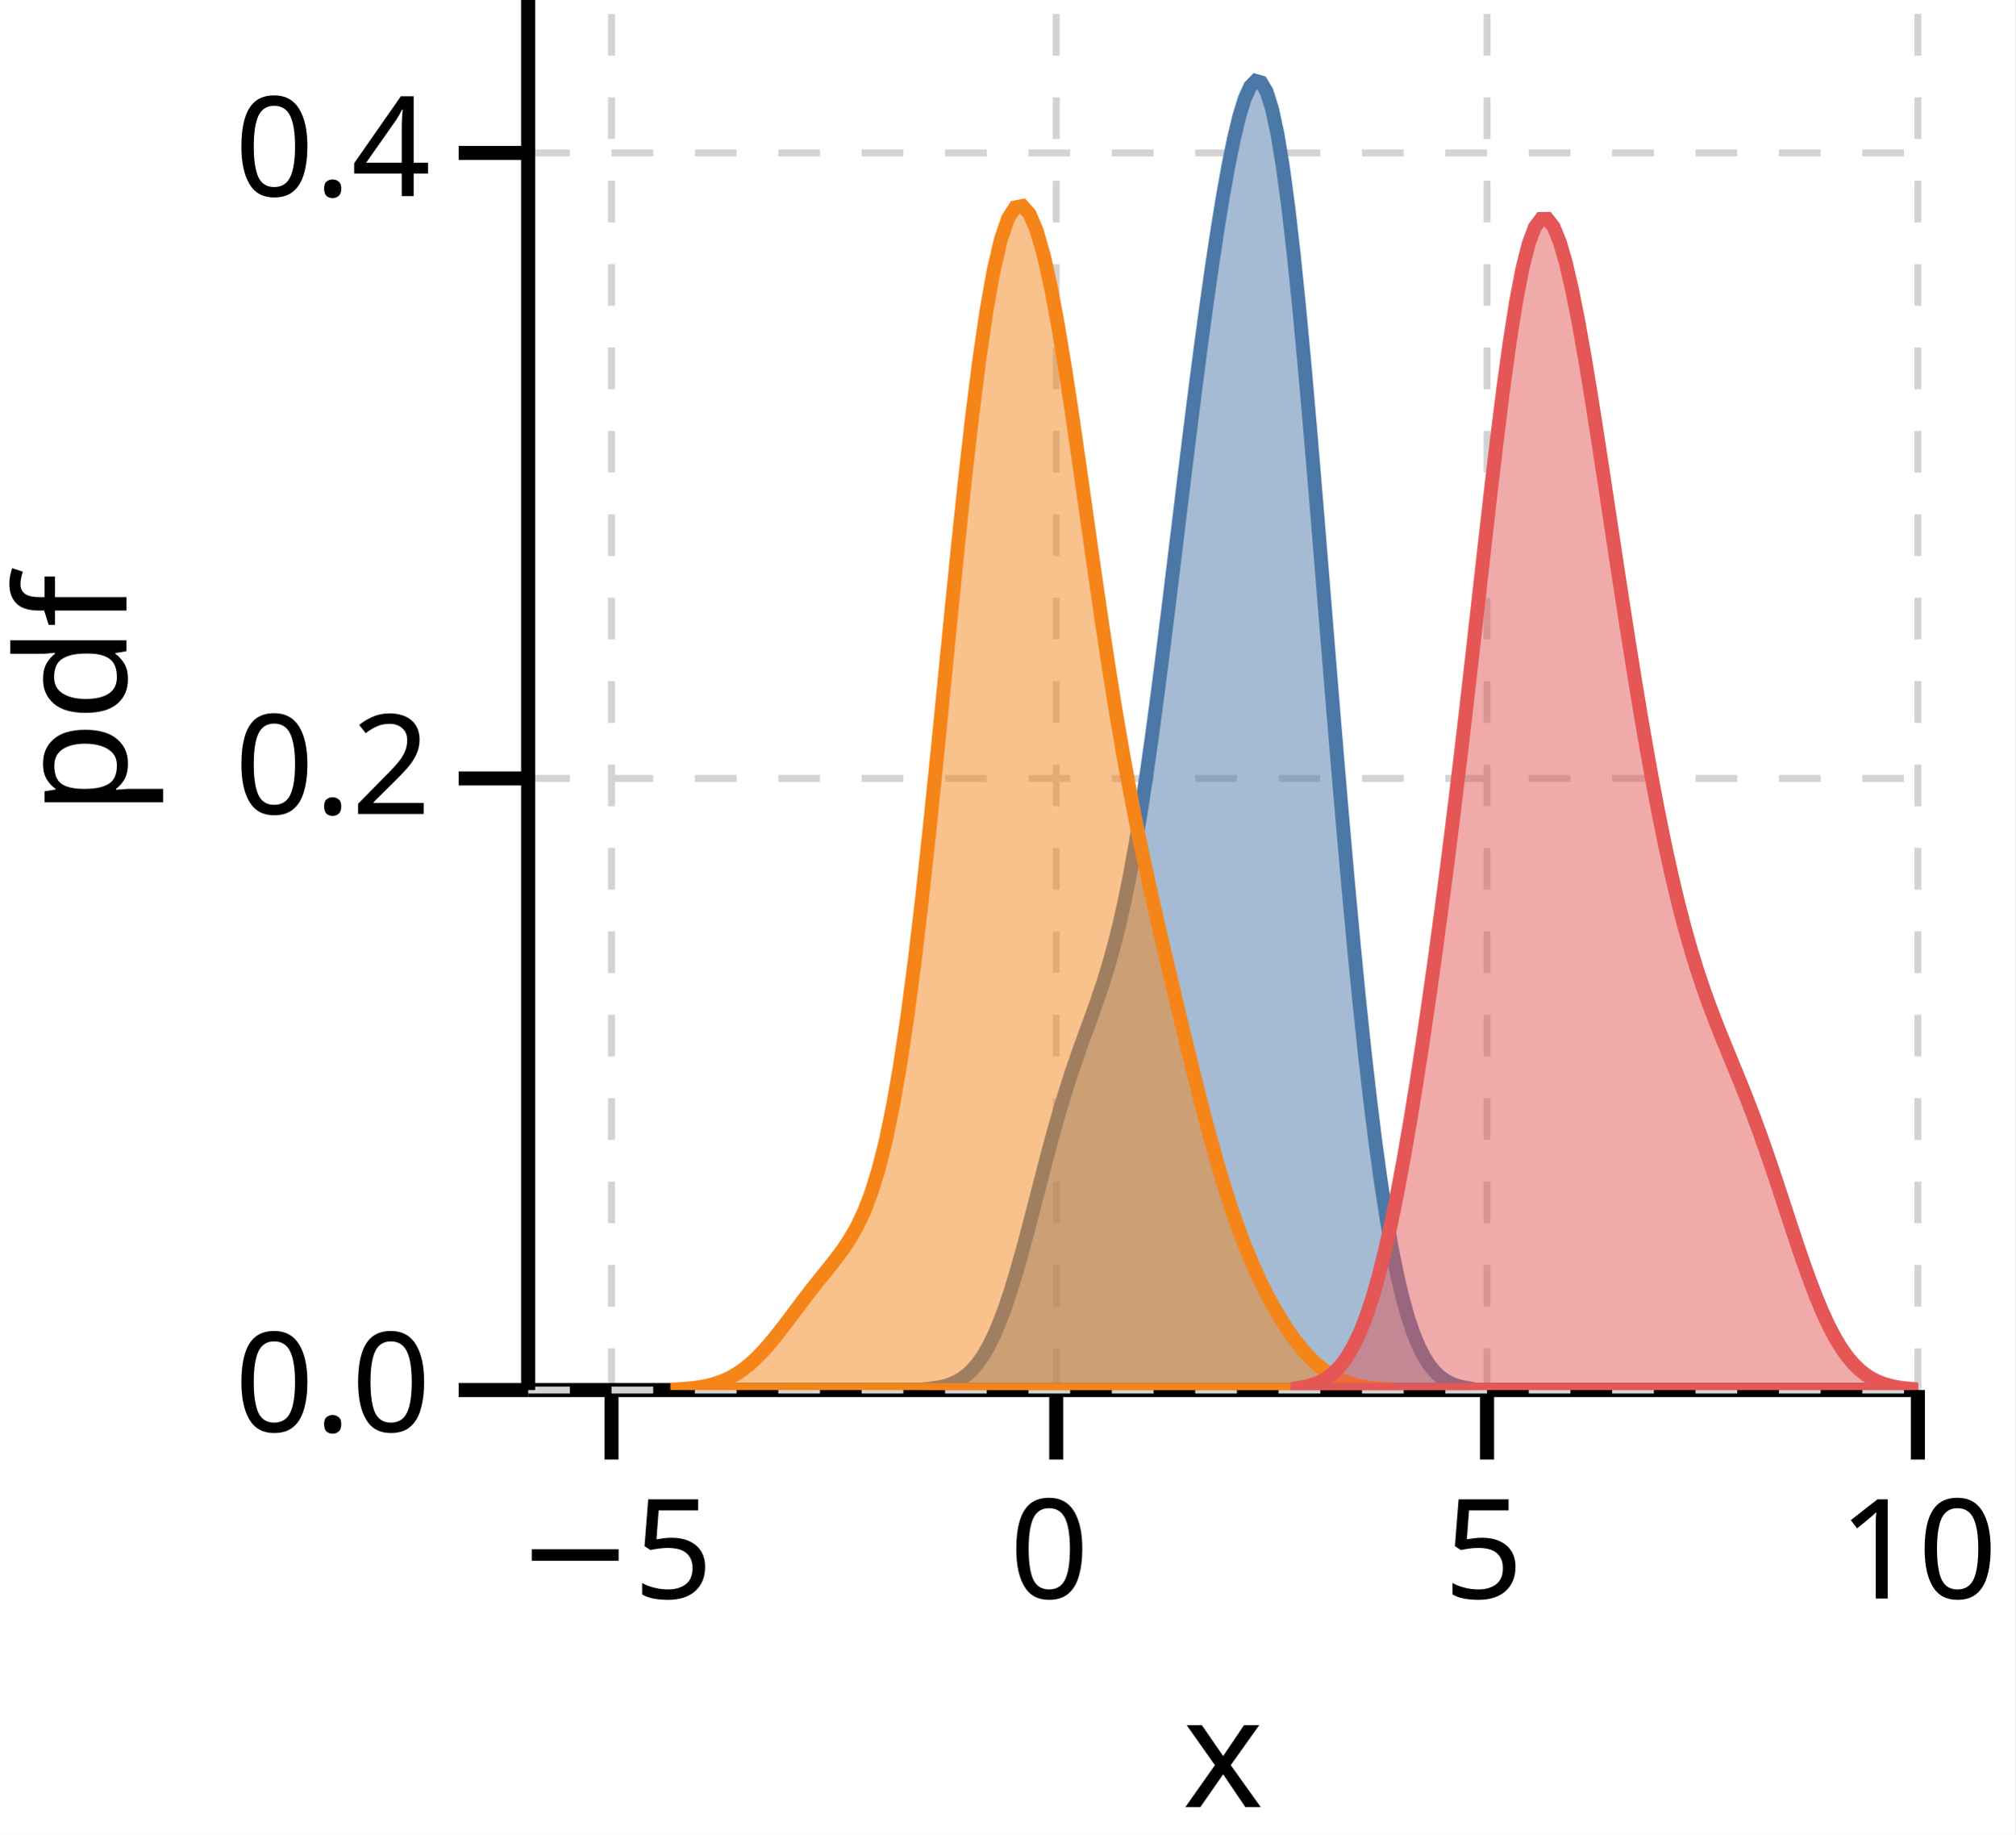
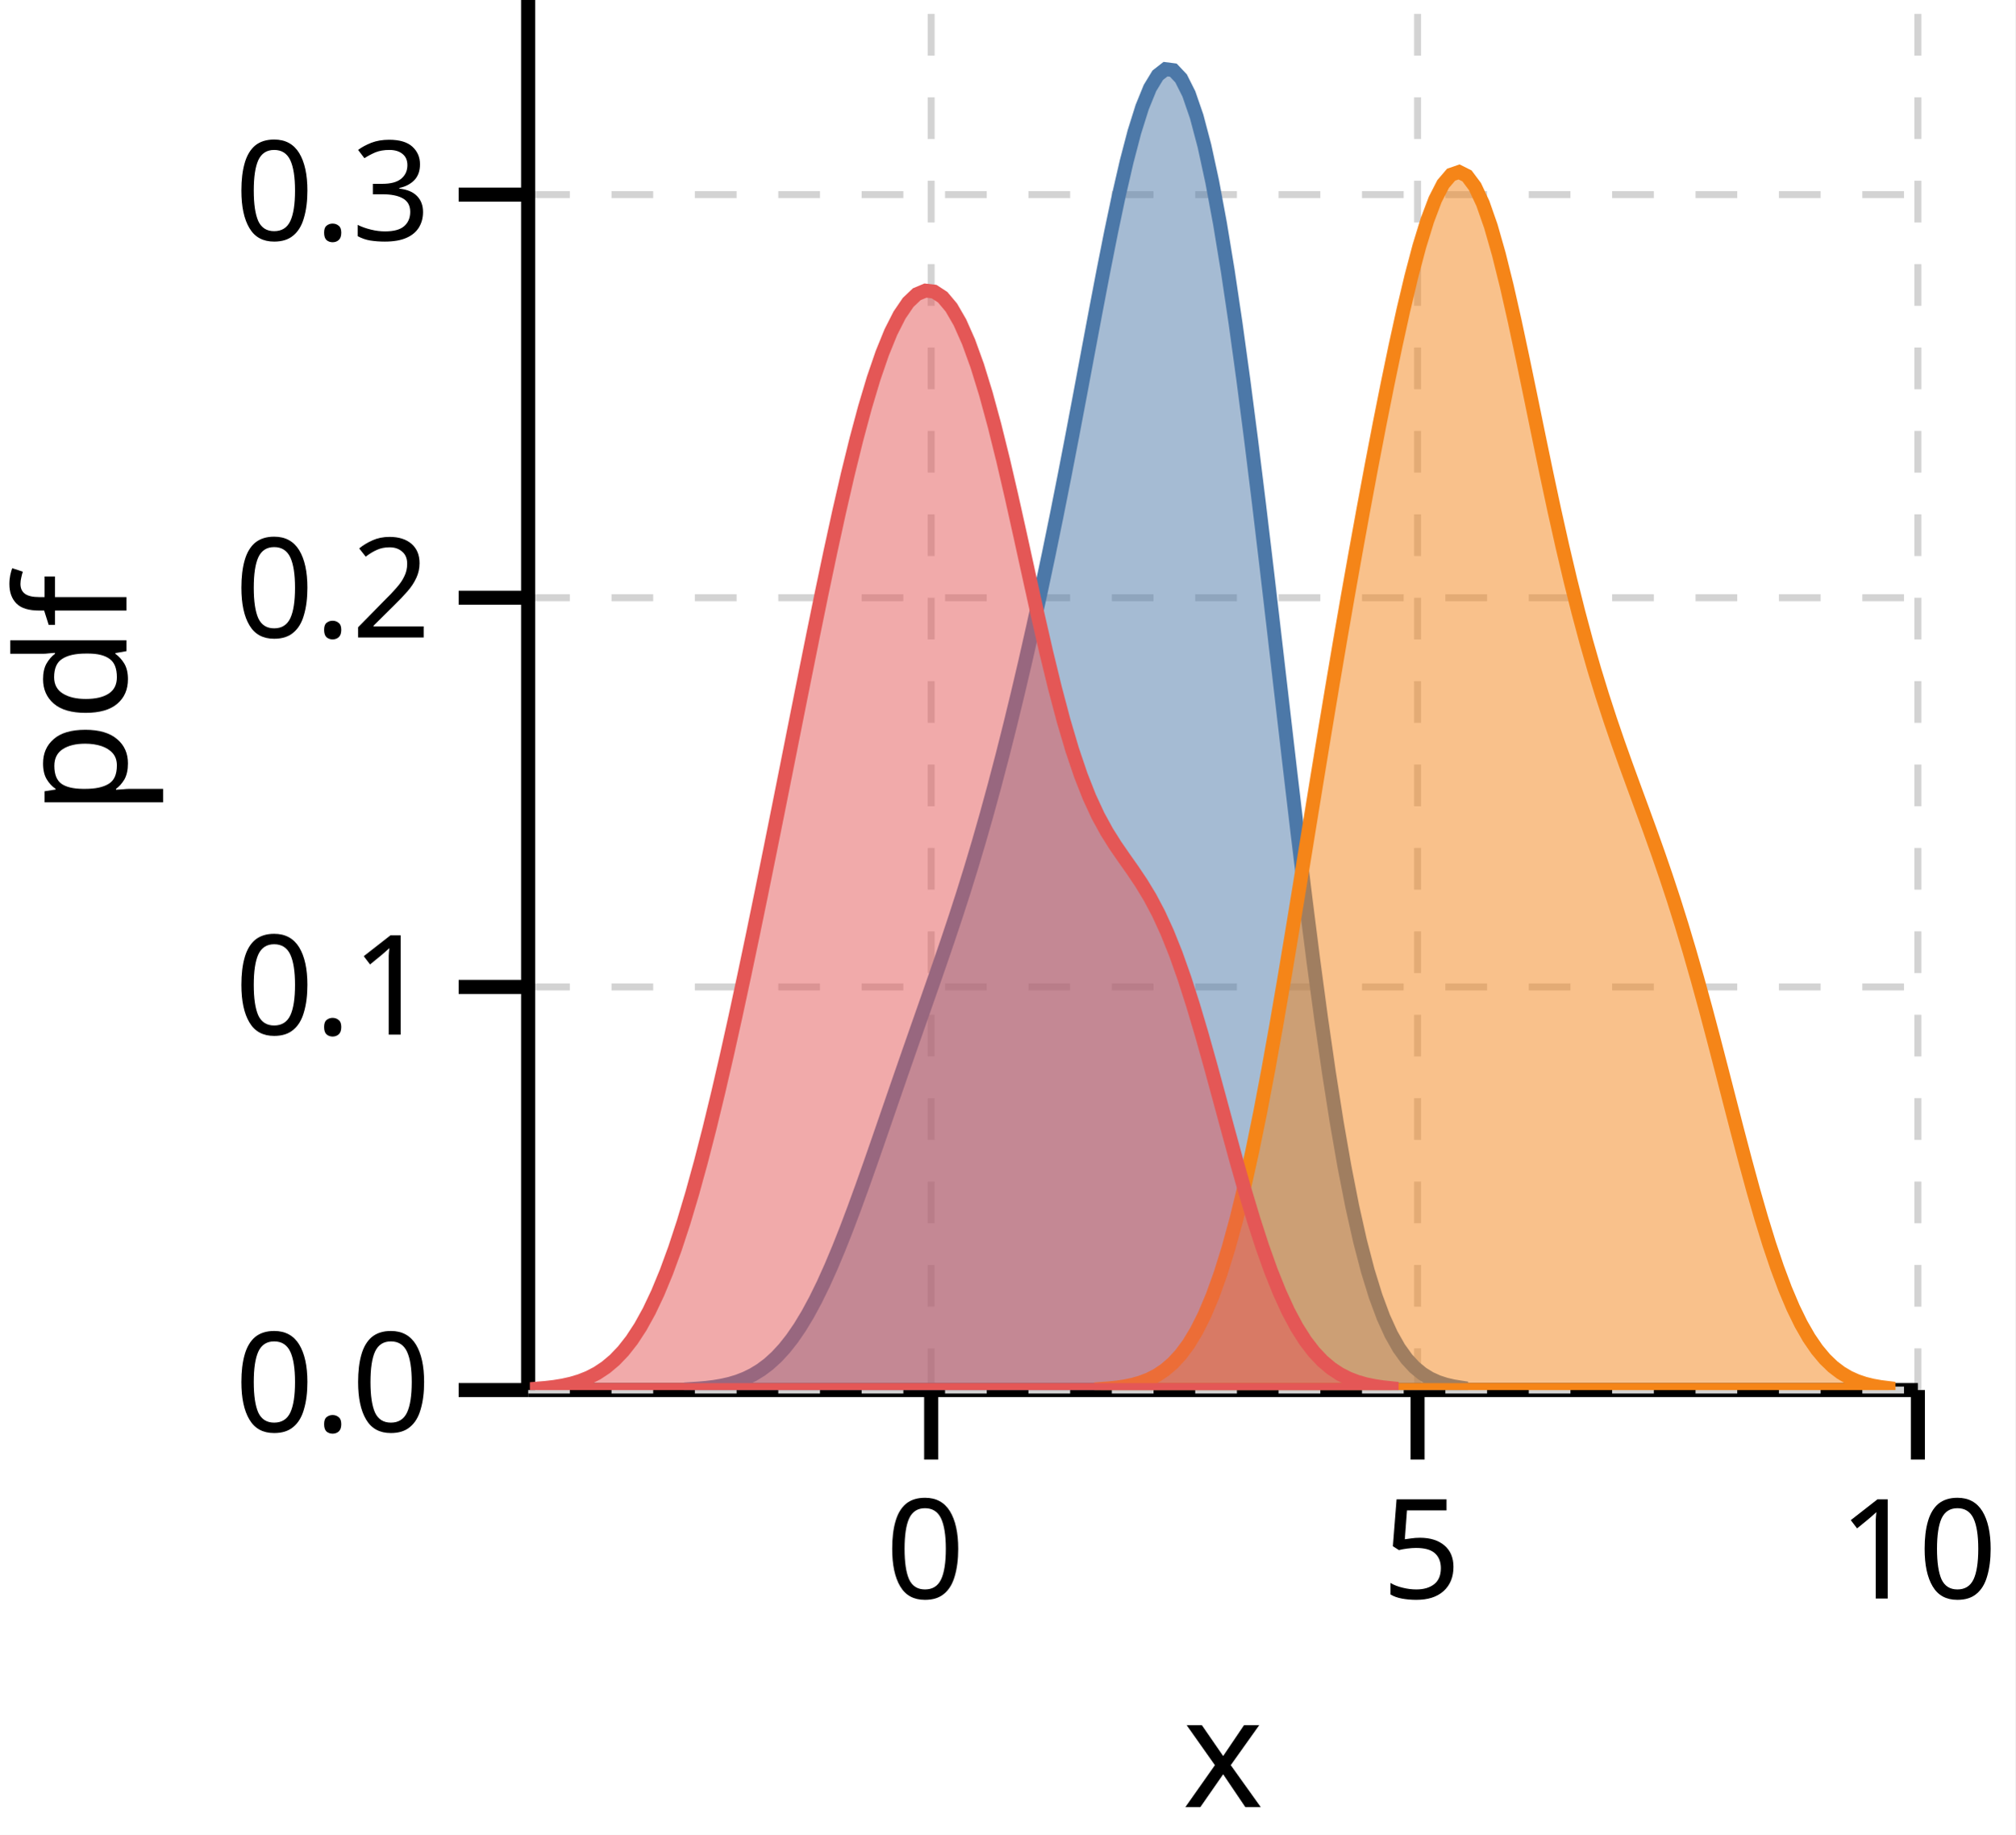
<svg xmlns="http://www.w3.org/2000/svg" version="1.1" class="marks" width="145" height="132" viewBox="0 0 145 132">
  <rect width="145" height="132" fill="white" />
  <g fill="none" stroke-miterlimit="10" transform="translate(38,0)">
    <g class="mark-group role-frame root" role="graphics-object" aria-roledescription="group mark container">
      <g transform="translate(0,0)">
        <path class="background" aria-hidden="true" d="M0,0h100v100h-100Z" />
        <g>
-           <g class="mark-group role-axis" role="graphics-symbol" aria-roledescription="axis" aria-label="X-axis titled 'x' for a linear scale with values from −6 to 10">
+           <g class="mark-group role-axis" role="graphics-symbol" aria-roledescription="axis" aria-label="X-axis titled 'x' for a linear scale with values from −4 to 10">
            <g transform="translate(0,100)">
              <path class="background" aria-hidden="true" d="M0,0h0v0h0Z" pointer-events="none" />
              <g>
                <g class="mark-rule role-axis-grid" pointer-events="none">
-                   <line transform="translate(6,0)" x2="0" y2="-100" stroke="lightgray" stroke-width="0.5" stroke-dasharray="3" opacity="1" />
-                   <line transform="translate(38,0)" x2="0" y2="-100" stroke="lightgray" stroke-width="0.5" stroke-dasharray="3" opacity="1" />
-                   <line transform="translate(69,0)" x2="0" y2="-100" stroke="lightgray" stroke-width="0.5" stroke-dasharray="3" opacity="1" />
+                   <line transform="translate(29,0)" x2="0" y2="-100" stroke="lightgray" stroke-width="0.5" stroke-dasharray="3" opacity="1" />
+                   <line transform="translate(64,0)" x2="0" y2="-100" stroke="lightgray" stroke-width="0.5" stroke-dasharray="3" opacity="1" />
                  <line transform="translate(100,0)" x2="0" y2="-100" stroke="lightgray" stroke-width="0.5" stroke-dasharray="3" opacity="1" />
                </g>
                <g class="mark-rule role-axis-tick" pointer-events="none">
-                   <line transform="translate(6,0)" x2="0" y2="5" stroke="black" stroke-width="1.01" opacity="1" />
-                   <line transform="translate(38,0)" x2="0" y2="5" stroke="black" stroke-width="1.01" opacity="1" />
-                   <line transform="translate(69,0)" x2="0" y2="5" stroke="black" stroke-width="1.01" opacity="1" />
+                   <line transform="translate(29,0)" x2="0" y2="5" stroke="black" stroke-width="1.01" opacity="1" />
+                   <line transform="translate(64,0)" x2="0" y2="5" stroke="black" stroke-width="1.01" opacity="1" />
                  <line transform="translate(100,0)" x2="0" y2="5" stroke="black" stroke-width="1.01" opacity="1" />
                </g>
                <g class="mark-text role-axis-label" pointer-events="none">
-                   <text text-anchor="middle" transform="translate(6.25,15)" font-family="sans-serif" font-size="10px" font-style="normal" font-weight="400" fill="black" opacity="1">−5</text>
-                   <text text-anchor="middle" transform="translate(37.5,15)" font-family="sans-serif" font-size="10px" font-style="normal" font-weight="400" fill="black" opacity="1">0</text>
-                   <text text-anchor="middle" transform="translate(68.75,15)" font-family="sans-serif" font-size="10px" font-style="normal" font-weight="400" fill="black" opacity="1">5</text>
+                   <text text-anchor="middle" transform="translate(28.57143,15)" font-family="sans-serif" font-size="10px" font-style="normal" font-weight="400" fill="black" opacity="1">0</text>
+                   <text text-anchor="middle" transform="translate(64.28571,15)" font-family="sans-serif" font-size="10px" font-style="normal" font-weight="400" fill="black" opacity="1">5</text>
                  <text text-anchor="middle" transform="translate(100,15)" font-family="sans-serif" font-size="10px" font-style="normal" font-weight="400" fill="black" opacity="1">10</text>
                </g>
                <g class="mark-rule role-axis-domain" pointer-events="none">
                  <line transform="translate(0,0)" x2="100" y2="0" stroke="black" stroke-width="1.01" opacity="1" />
                </g>
                <g class="mark-text role-axis-title" pointer-events="none">
                  <text text-anchor="middle" transform="translate(50,30)" font-family="sans-serif" font-size="11px" font-style="normal" font-weight="400" fill="black" opacity="1">x</text>
                </g>
              </g>
              <path class="foreground" aria-hidden="true" d="" pointer-events="none" display="none" />
            </g>
          </g>
-           <g class="mark-group role-axis" role="graphics-symbol" aria-roledescription="axis" aria-label="Y-axis titled 'pdf' for a linear scale with values from 0.0 to 0.5">
+           <g class="mark-group role-axis" role="graphics-symbol" aria-roledescription="axis" aria-label="Y-axis titled 'pdf' for a linear scale with values from 0.00 to 0.35">
            <g transform="translate(0,0)">
              <path class="background" aria-hidden="true" d="M0,0h0v0h0Z" pointer-events="none" />
              <g>
                <g class="mark-rule role-axis-grid" pointer-events="none">
                  <line transform="translate(0,100)" x2="100" y2="0" stroke="lightgray" stroke-width="0.5" stroke-dasharray="3" opacity="1" />
-                   <line transform="translate(0,56)" x2="100" y2="0" stroke="lightgray" stroke-width="0.5" stroke-dasharray="3" opacity="1" />
-                   <line transform="translate(0,11)" x2="100" y2="0" stroke="lightgray" stroke-width="0.5" stroke-dasharray="3" opacity="1" />
+                   <line transform="translate(0,71)" x2="100" y2="0" stroke="lightgray" stroke-width="0.5" stroke-dasharray="3" opacity="1" />
+                   <line transform="translate(0,43)" x2="100" y2="0" stroke="lightgray" stroke-width="0.5" stroke-dasharray="3" opacity="1" />
+                   <line transform="translate(0,14)" x2="100" y2="0" stroke="lightgray" stroke-width="0.5" stroke-dasharray="3" opacity="1" />
                </g>
                <g class="mark-rule role-axis-tick" pointer-events="none">
                  <line transform="translate(0,100)" x2="-5" y2="0" stroke="black" stroke-width="1.01" opacity="1" />
-                   <line transform="translate(0,56)" x2="-5" y2="0" stroke="black" stroke-width="1.01" opacity="1" />
-                   <line transform="translate(0,11)" x2="-5" y2="0" stroke="black" stroke-width="1.01" opacity="1" />
+                   <line transform="translate(0,71)" x2="-5" y2="0" stroke="black" stroke-width="1.01" opacity="1" />
+                   <line transform="translate(0,43)" x2="-5" y2="0" stroke="black" stroke-width="1.01" opacity="1" />
+                   <line transform="translate(0,14)" x2="-5" y2="0" stroke="black" stroke-width="1.01" opacity="1" />
                </g>
                <g class="mark-text role-axis-label" pointer-events="none">
                  <text text-anchor="end" transform="translate(-7,103)" font-family="sans-serif" font-size="10px" font-style="normal" font-weight="400" fill="black" opacity="1">0.0</text>
-                   <text text-anchor="end" transform="translate(-7,58.55556)" font-family="sans-serif" font-size="10px" font-style="normal" font-weight="400" fill="black" opacity="1">0.2</text>
-                   <text text-anchor="end" transform="translate(-7,14.11111)" font-family="sans-serif" font-size="10px" font-style="normal" font-weight="400" fill="black" opacity="1">0.4</text>
+                   <text text-anchor="end" transform="translate(-7,74.42857)" font-family="sans-serif" font-size="10px" font-style="normal" font-weight="400" fill="black" opacity="1">0.1</text>
+                   <text text-anchor="end" transform="translate(-7,45.85714)" font-family="sans-serif" font-size="10px" font-style="normal" font-weight="400" fill="black" opacity="1">0.2</text>
+                   <text text-anchor="end" transform="translate(-7,17.28571)" font-family="sans-serif" font-size="10px" font-style="normal" font-weight="400" fill="black" opacity="1">0.3</text>
                </g>
                <g class="mark-rule role-axis-domain" pointer-events="none">
                  <line transform="translate(0,100)" x2="0" y2="-100" stroke="black" stroke-width="1.01" opacity="1" />
                </g>
                <g class="mark-text role-axis-title" pointer-events="none">
                  <text text-anchor="middle" transform="translate(-26.90332,50) rotate(-90) translate(0,-2)" font-family="sans-serif" font-size="11px" font-style="normal" font-weight="400" fill="black" opacity="1">pdf</text>
                </g>
              </g>
              <path class="foreground" aria-hidden="true" d="" pointer-events="none" display="none" />
            </g>
          </g>
          <g class="mark-group role-scope" clip-path="url(#clip1)" role="graphics-object" aria-roledescription="group mark container">
            <g transform="translate(0,0)">
              <path class="background" aria-hidden="true" d="M0,0h0v0h0Z" />
              <g>
                <g class="mark-area role-mark" role="graphics-symbol" aria-roledescription="area mark container">
-                   <path d="M28.818,99.908L29.21,99.862L29.603,99.797L29.995,99.706L30.387,99.582L30.779,99.414L31.171,99.193L31.564,98.905L31.956,98.54L32.348,98.083L32.74,97.524L33.132,96.851L33.525,96.056L33.917,95.135L34.309,94.089L34.701,92.921L35.093,91.643L35.486,90.271L35.878,88.823L36.27,87.326L36.662,85.803L37.054,84.283L37.447,82.789L37.839,81.343L38.231,79.961L38.623,78.653L39.015,77.42L39.408,76.256L39.8,75.146L40.192,74.069L40.584,72.995L40.977,71.893L41.369,70.727L41.761,69.461L42.153,68.062L42.545,66.498L42.938,64.746L43.33,62.789L43.722,60.618L44.114,58.234L44.506,55.646L44.899,52.872L45.291,49.938L45.683,46.875L46.075,43.719L46.467,40.505L46.86,37.27L47.252,34.049L47.644,30.874L48.036,27.77L48.428,24.762L48.821,21.871L49.213,19.118L49.605,16.525L49.997,14.117L50.389,11.928L50.782,9.995L51.174,8.365L51.566,7.089L51.958,6.223L52.35,5.82L52.743,5.93L53.135,6.589L53.527,7.824L53.919,9.641L54.311,12.027L54.704,14.953L55.096,18.369L55.488,22.214L55.88,26.413L56.272,30.889L56.665,35.561L57.057,40.351L57.449,45.186L57.841,49.999L58.233,54.733L58.626,59.337L59.018,63.768L59.41,67.991L59.802,71.974L60.194,75.693L60.587,79.129L60.979,82.269L61.371,85.104L61.763,87.633L62.155,89.858L62.548,91.788L62.94,93.44L63.332,94.831L63.724,95.984L64.117,96.925L64.509,97.681L64.901,98.277L65.293,98.74L65.685,99.092L66.078,99.357L66.47,99.551L66.862,99.692L67.254,99.792L67.646,99.862L67.646,100L67.254,100L66.862,100L66.47,100L66.078,100L65.685,100L65.293,100L64.901,100L64.509,100L64.117,100L63.724,100L63.332,100L62.94,100L62.548,100L62.155,100L61.763,100L61.371,100L60.979,100L60.587,100L60.194,100L59.802,100L59.41,100L59.018,100L58.626,100L58.233,100L57.841,100L57.449,100L57.057,100L56.665,100L56.272,100L55.88,100L55.488,100L55.096,100L54.704,100L54.311,100L53.919,100L53.527,100L53.135,100L52.743,100L52.35,100L51.958,100L51.566,100L51.174,100L50.782,100L50.389,100L49.997,100L49.605,100L49.213,100L48.821,100L48.428,100L48.036,100L47.644,100L47.252,100L46.86,100L46.467,100L46.075,100L45.683,100L45.291,100L44.899,100L44.506,100L44.114,100L43.722,100L43.33,100L42.938,100L42.545,100L42.153,100L41.761,100L41.369,100L40.977,100L40.584,100L40.192,100L39.8,100L39.408,100L39.015,100L38.623,100L38.231,100L37.839,100L37.447,100L37.054,100L36.662,100L36.27,100L35.878,100L35.486,100L35.093,100L34.701,100L34.309,100L33.917,100L33.525,100L33.132,100L32.74,100L32.348,100L31.956,100L31.564,100L31.171,100L30.779,100L30.387,100L29.995,100L29.603,100L29.21,100L28.818,100Z" fill="#4c78a8" fill-opacity="0.5" stroke="#4c78a8" stroke-width="1" opacity="1" />
+                   <path d="M11.714,99.927L12.274,99.891L12.834,99.841L13.394,99.771L13.954,99.676L14.514,99.549L15.073,99.382L15.633,99.165L16.193,98.89L16.753,98.547L17.313,98.126L17.873,97.617L18.432,97.012L18.992,96.304L19.552,95.488L20.112,94.563L20.672,93.528L21.232,92.387L21.791,91.145L22.351,89.811L22.911,88.396L23.471,86.911L24.031,85.372L24.591,83.792L25.151,82.184L25.71,80.563L26.27,78.938L26.83,77.317L27.39,75.705L27.95,74.103L28.51,72.506L29.069,70.907L29.629,69.295L30.189,67.657L30.749,65.978L31.309,64.244L31.869,62.444L32.429,60.567L32.988,58.608L33.548,56.562L34.108,54.429L34.668,52.211L35.228,49.907L35.788,47.519L36.347,45.045L36.907,42.486L37.467,39.838L38.027,37.103L38.587,34.282L39.147,31.386L39.707,28.432L40.266,25.446L40.826,22.464L41.386,19.534L41.946,16.709L42.506,14.051L43.066,11.622L43.625,9.487L44.185,7.706L44.745,6.332L45.305,5.41L45.865,4.974L46.425,5.047L46.985,5.641L47.544,6.755L48.104,8.379L48.664,10.495L49.224,13.075L49.784,16.088L50.344,19.495L50.903,23.255L51.463,27.324L52.023,31.654L52.583,36.194L53.143,40.892L53.703,45.69L54.263,50.53L54.822,55.353L55.382,60.098L55.942,64.704L56.502,69.117L57.062,73.285L57.622,77.165L58.181,80.723L58.741,83.936L59.301,86.79L59.861,89.287L60.421,91.433L60.981,93.248L61.54,94.756L62.1,95.989L62.66,96.978L63.22,97.758L63.78,98.363L64.34,98.824L64.9,99.168L65.459,99.421L66.019,99.604L66.579,99.733L67.139,99.823L67.139,100L66.579,100L66.019,100L65.459,100L64.9,100L64.34,100L63.78,100L63.22,100L62.66,100L62.1,100L61.54,100L60.981,100L60.421,100L59.861,100L59.301,100L58.741,100L58.181,100L57.622,100L57.062,100L56.502,100L55.942,100L55.382,100L54.822,100L54.263,100L53.703,100L53.143,100L52.583,100L52.023,100L51.463,100L50.903,100L50.344,100L49.784,100L49.224,100L48.664,100L48.104,100L47.544,100L46.985,100L46.425,100L45.865,100L45.305,100L44.745,100L44.185,100L43.625,100L43.066,100L42.506,100L41.946,100L41.386,100L40.826,100L40.266,100L39.707,100L39.147,100L38.587,100L38.027,100L37.467,100L36.907,100L36.347,100L35.788,100L35.228,100L34.668,100L34.108,100L33.548,100L32.988,100L32.429,100L31.869,100L31.309,100L30.749,100L30.189,100L29.629,100L29.069,100L28.51,100L27.95,100L27.39,100L26.83,100L26.27,100L25.71,100L25.151,100L24.591,100L24.031,100L23.471,100L22.911,100L22.351,100L21.791,100L21.232,100L20.672,100L20.112,100L19.552,100L18.992,100L18.432,100L17.873,100L17.313,100L16.753,100L16.193,100L15.633,100L15.073,100L14.514,100L13.954,100L13.394,100L12.834,100L12.274,100L11.714,100Z" fill="#4c78a8" fill-opacity="0.5" stroke="#4c78a8" stroke-width="1" opacity="1" />
                </g>
              </g>
              <path class="foreground" aria-hidden="true" d="" display="none" />
            </g>
            <g transform="translate(0,0)">
              <path class="background" aria-hidden="true" d="M0,0h0v0h0Z" />
              <g>
                <g class="mark-area role-mark" role="graphics-symbol" aria-roledescription="area mark container">
-                   <path d="M10.736,99.944L11.254,99.912L11.771,99.866L12.288,99.799L12.805,99.705L13.323,99.577L13.84,99.408L14.357,99.189L14.874,98.913L15.392,98.574L15.909,98.169L16.426,97.697L16.943,97.162L17.461,96.571L17.978,95.934L18.495,95.264L19.012,94.577L19.53,93.888L20.047,93.207L20.564,92.542L21.081,91.894L21.599,91.253L22.116,90.601L22.633,89.909L23.15,89.135L23.668,88.229L24.185,87.131L24.702,85.778L25.219,84.103L25.737,82.045L26.254,79.552L26.771,76.586L27.288,73.132L27.806,69.2L28.323,64.827L28.84,60.08L29.357,55.05L29.875,49.852L30.392,44.615L30.909,39.472L31.426,34.559L31.943,30.002L32.461,25.911L32.978,22.378L33.495,19.473L34.012,17.246L34.53,15.724L35.047,14.917L35.564,14.814L36.081,15.393L36.599,16.612L37.116,18.421L37.633,20.754L38.15,23.535L38.668,26.677L39.185,30.087L39.702,33.67L40.219,37.331L40.737,40.981L41.254,44.545L41.771,47.961L42.288,51.19L42.806,54.212L43.323,57.029L43.84,59.657L44.357,62.129L44.875,64.481L45.392,66.751L45.909,68.969L46.426,71.157L46.944,73.325L47.461,75.468L47.978,77.573L48.495,79.62L49.013,81.585L49.53,83.449L50.047,85.195L50.564,86.814L51.082,88.303L51.599,89.667L52.116,90.914L52.633,92.055L53.15,93.101L53.668,94.06L54.185,94.937L54.702,95.737L55.219,96.459L55.737,97.103L56.254,97.669L56.771,98.158L57.288,98.572L57.806,98.914L58.323,99.192L58.84,99.411L59.357,99.579L59.875,99.706L60.392,99.8L60.909,99.866L61.426,99.913L61.944,99.944L61.944,100L61.426,100L60.909,100L60.392,100L59.875,100L59.357,100L58.84,100L58.323,100L57.806,100L57.288,100L56.771,100L56.254,100L55.737,100L55.219,100L54.702,100L54.185,100L53.668,100L53.15,100L52.633,100L52.116,100L51.599,100L51.082,100L50.564,100L50.047,100L49.53,100L49.013,100L48.495,100L47.978,100L47.461,100L46.944,100L46.426,100L45.909,100L45.392,100L44.875,100L44.357,100L43.84,100L43.323,100L42.806,100L42.288,100L41.771,100L41.254,100L40.737,100L40.219,100L39.702,100L39.185,100L38.668,100L38.15,100L37.633,100L37.116,100L36.599,100L36.081,100L35.564,100L35.047,100L34.53,100L34.012,100L33.495,100L32.978,100L32.461,100L31.943,100L31.426,100L30.909,100L30.392,100L29.875,100L29.357,100L28.84,100L28.323,100L27.806,100L27.288,100L26.771,100L26.254,100L25.737,100L25.219,100L24.702,100L24.185,100L23.668,100L23.15,100L22.633,100L22.116,100L21.599,100L21.081,100L20.564,100L20.047,100L19.53,100L19.012,100L18.495,100L17.978,100L17.461,100L16.943,100L16.426,100L15.909,100L15.392,100L14.874,100L14.357,100L13.84,100L13.323,100L12.805,100L12.288,100L11.771,100L11.254,100L10.736,100Z" fill="#f58518" fill-opacity="0.5" stroke="#f58518" stroke-width="1" opacity="1" />
+                   <path d="M41.235,99.918L41.808,99.876L42.38,99.816L42.952,99.731L43.524,99.612L44.097,99.449L44.669,99.229L45.241,98.938L45.813,98.557L46.385,98.067L46.958,97.447L47.53,96.676L48.102,95.729L48.674,94.587L49.247,93.229L49.819,91.638L50.391,89.803L50.963,87.718L51.536,85.384L52.108,82.807L52.68,80.004L53.252,76.997L53.824,73.815L54.397,70.491L54.969,67.063L55.541,63.569L56.113,60.045L56.686,56.523L57.258,53.032L57.83,49.593L58.402,46.22L58.974,42.921L59.547,39.7L60.119,36.559L60.691,33.498L61.263,30.525L61.836,27.652L62.408,24.9L62.98,22.3L63.552,19.895L64.124,17.732L64.697,15.866L65.269,14.351L65.841,13.237L66.413,12.567L66.986,12.368L67.558,12.655L68.13,13.421L68.702,14.643L69.275,16.282L69.847,18.284L70.419,20.583L70.991,23.109L71.563,25.789L72.136,28.555L72.708,31.341L73.28,34.093L73.852,36.766L74.425,39.326L74.997,41.752L75.569,44.033L76.141,46.167L76.713,48.161L77.286,50.027L77.858,51.784L78.43,53.454L79.002,55.06L79.575,56.628L80.147,58.184L80.719,59.752L81.291,61.357L81.863,63.018L82.436,64.752L83.008,66.572L83.58,68.484L84.152,70.487L84.725,72.574L85.297,74.731L85.869,76.935L86.441,79.161L87.014,81.377L87.586,83.55L88.158,85.647L88.73,87.637L89.302,89.493L89.875,91.193L90.447,92.723L91.019,94.075L91.591,95.248L92.164,96.246L92.736,97.081L93.308,97.765L93.88,98.317L94.452,98.752L95.025,99.09L95.597,99.347L96.169,99.54L96.741,99.681L97.314,99.782L97.886,99.854L97.886,100L97.314,100L96.741,100L96.169,100L95.597,100L95.025,100L94.452,100L93.88,100L93.308,100L92.736,100L92.164,100L91.591,100L91.019,100L90.447,100L89.875,100L89.302,100L88.73,100L88.158,100L87.586,100L87.014,100L86.441,100L85.869,100L85.297,100L84.725,100L84.152,100L83.58,100L83.008,100L82.436,100L81.863,100L81.291,100L80.719,100L80.147,100L79.575,100L79.002,100L78.43,100L77.858,100L77.286,100L76.713,100L76.141,100L75.569,100L74.997,100L74.425,100L73.852,100L73.28,100L72.708,100L72.136,100L71.563,100L70.991,100L70.419,100L69.847,100L69.275,100L68.702,100L68.13,100L67.558,100L66.986,100L66.413,100L65.841,100L65.269,100L64.697,100L64.124,100L63.552,100L62.98,100L62.408,100L61.836,100L61.263,100L60.691,100L60.119,100L59.547,100L58.974,100L58.402,100L57.83,100L57.258,100L56.686,100L56.113,100L55.541,100L54.969,100L54.397,100L53.824,100L53.252,100L52.68,100L52.108,100L51.536,100L50.963,100L50.391,100L49.819,100L49.247,100L48.674,100L48.102,100L47.53,100L46.958,100L46.385,100L45.813,100L45.241,100L44.669,100L44.097,100L43.524,100L42.952,100L42.38,100L41.808,100L41.235,100Z" fill="#f58518" fill-opacity="0.5" stroke="#f58518" stroke-width="1" opacity="1" />
                </g>
              </g>
              <path class="foreground" aria-hidden="true" d="" display="none" />
            </g>
            <g transform="translate(0,0)">
              <path class="background" aria-hidden="true" d="M0,0h0v0h0Z" />
              <g>
                <g class="mark-area role-mark" role="graphics-symbol" aria-roledescription="area mark container">
-                   <path d="M55.356,99.857L55.805,99.783L56.255,99.677L56.704,99.527L57.154,99.321L57.603,99.041L58.053,98.67L58.502,98.187L58.952,97.571L59.401,96.799L59.85,95.851L60.3,94.709L60.749,93.36L61.199,91.794L61.648,90.008L62.098,88.005L62.547,85.793L62.997,83.386L63.446,80.798L63.896,78.046L64.345,75.143L64.795,72.099L65.244,68.921L65.693,65.61L66.143,62.166L66.592,58.587L67.042,54.877L67.491,51.047L67.941,47.117L68.39,43.126L68.84,39.125L69.289,35.183L69.739,31.38L70.188,27.808L70.638,24.557L71.087,21.718L71.536,19.367L71.986,17.565L72.435,16.354L72.885,15.75L73.334,15.746L73.784,16.313L74.233,17.405L74.683,18.961L75.132,20.914L75.582,23.192L76.031,25.724L76.481,28.446L76.93,31.298L77.379,34.231L77.829,37.202L78.278,40.175L78.728,43.118L79.177,46.008L79.627,48.82L80.076,51.535L80.526,54.136L80.975,56.608L81.425,58.94L81.874,61.122L82.324,63.151L82.773,65.026L83.222,66.752L83.672,68.337L84.121,69.794L84.571,71.139L85.02,72.39L85.47,73.568L85.919,74.695L86.369,75.792L86.818,76.883L87.268,77.984L87.717,79.114L88.167,80.285L88.616,81.503L89.065,82.77L89.515,84.083L89.964,85.431L90.414,86.8L90.863,88.171L91.313,89.524L91.762,90.837L92.212,92.089L92.661,93.262L93.111,94.341L93.56,95.316L94.01,96.18L94.459,96.931L94.908,97.572L95.358,98.11L95.807,98.551L96.257,98.907L96.706,99.189L97.156,99.408L97.605,99.575L98.055,99.7L98.504,99.792L98.954,99.858L99.403,99.905L99.853,99.937L99.853,100L99.403,100L98.954,100L98.504,100L98.055,100L97.605,100L97.156,100L96.706,100L96.257,100L95.807,100L95.358,100L94.908,100L94.459,100L94.01,100L93.56,100L93.111,100L92.661,100L92.212,100L91.762,100L91.313,100L90.863,100L90.414,100L89.964,100L89.515,100L89.065,100L88.616,100L88.167,100L87.717,100L87.268,100L86.818,100L86.369,100L85.919,100L85.47,100L85.02,100L84.571,100L84.121,100L83.672,100L83.222,100L82.773,100L82.324,100L81.874,100L81.425,100L80.975,100L80.526,100L80.076,100L79.627,100L79.177,100L78.728,100L78.278,100L77.829,100L77.379,100L76.93,100L76.481,100L76.031,100L75.582,100L75.132,100L74.683,100L74.233,100L73.784,100L73.334,100L72.885,100L72.435,100L71.986,100L71.536,100L71.087,100L70.638,100L70.188,100L69.739,100L69.289,100L68.84,100L68.39,100L67.941,100L67.491,100L67.042,100L66.592,100L66.143,100L65.693,100L65.244,100L64.795,100L64.345,100L63.896,100L63.446,100L62.997,100L62.547,100L62.098,100L61.648,100L61.199,100L60.749,100L60.3,100L59.85,100L59.401,100L58.952,100L58.502,100L58.053,100L57.603,100L57.154,100L56.704,100L56.255,100L55.805,100L55.356,100Z" fill="#e45756" fill-opacity="0.5" stroke="#e45756" stroke-width="1" opacity="1" />
+                   <path d="M0.626,99.897L1.247,99.846L1.869,99.774L2.49,99.673L3.111,99.535L3.733,99.349L4.354,99.102L4.975,98.78L5.597,98.366L6.218,97.844L6.839,97.196L7.461,96.404L8.082,95.453L8.704,94.328L9.325,93.017L9.946,91.514L10.568,89.815L11.189,87.923L11.81,85.843L12.432,83.588L13.053,81.172L13.674,78.611L14.296,75.923L14.917,73.129L15.538,70.245L16.16,67.287L16.781,64.271L17.402,61.209L18.024,58.114L18.645,54.998L19.266,51.874L19.888,48.76L20.509,45.675L21.13,42.641L21.752,39.688L22.373,36.845L22.994,34.144L23.616,31.621L24.237,29.306L24.858,27.23L25.48,25.418L26.101,23.891L26.723,22.666L27.344,21.754L27.965,21.165L28.587,20.904L29.208,20.975L29.829,21.38L30.451,22.12L31.072,23.193L31.693,24.594L32.315,26.311L32.936,28.324L33.557,30.603L34.179,33.108L34.8,35.786L35.421,38.576L36.043,41.412L36.664,44.222L37.285,46.936L37.907,49.492L38.528,51.839L39.149,53.941L39.771,55.78L40.392,57.357L41.013,58.695L41.635,59.832L42.256,60.82L42.878,61.721L43.499,62.602L44.12,63.525L44.742,64.549L45.363,65.722L45.984,67.076L46.606,68.629L47.227,70.382L47.848,72.32L48.47,74.414L49.091,76.625L49.712,78.906L50.334,81.206L50.955,83.475L51.576,85.666L52.198,87.738L52.819,89.657L53.44,91.401L54.062,92.954L54.683,94.311L55.304,95.475L55.926,96.455L56.547,97.264L57.168,97.921L57.79,98.444L58.411,98.854L59.033,99.169L59.654,99.406L60.275,99.583L60.897,99.711L61.518,99.803L62.139,99.868L62.139,100L61.518,100L60.897,100L60.275,100L59.654,100L59.033,100L58.411,100L57.79,100L57.168,100L56.547,100L55.926,100L55.304,100L54.683,100L54.062,100L53.44,100L52.819,100L52.198,100L51.576,100L50.955,100L50.334,100L49.712,100L49.091,100L48.47,100L47.848,100L47.227,100L46.606,100L45.984,100L45.363,100L44.742,100L44.12,100L43.499,100L42.878,100L42.256,100L41.635,100L41.013,100L40.392,100L39.771,100L39.149,100L38.528,100L37.907,100L37.285,100L36.664,100L36.043,100L35.421,100L34.8,100L34.179,100L33.557,100L32.936,100L32.315,100L31.693,100L31.072,100L30.451,100L29.829,100L29.208,100L28.587,100L27.965,100L27.344,100L26.723,100L26.101,100L25.48,100L24.858,100L24.237,100L23.616,100L22.994,100L22.373,100L21.752,100L21.13,100L20.509,100L19.888,100L19.266,100L18.645,100L18.024,100L17.402,100L16.781,100L16.16,100L15.538,100L14.917,100L14.296,100L13.674,100L13.053,100L12.432,100L11.81,100L11.189,100L10.568,100L9.946,100L9.325,100L8.704,100L8.082,100L7.461,100L6.839,100L6.218,100L5.597,100L4.975,100L4.354,100L3.733,100L3.111,100L2.49,100L1.869,100L1.247,100L0.626,100Z" fill="#e45756" fill-opacity="0.5" stroke="#e45756" stroke-width="1" opacity="1" />
                </g>
              </g>
              <path class="foreground" aria-hidden="true" d="" display="none" />
            </g>
          </g>
        </g>
        <path class="foreground" aria-hidden="true" d="" display="none" />
      </g>
    </g>
  </g>
  <defs>
    <clipPath id="clip1">
      <rect x="0" y="0" width="100" height="100" />
    </clipPath>
  </defs>
</svg>
